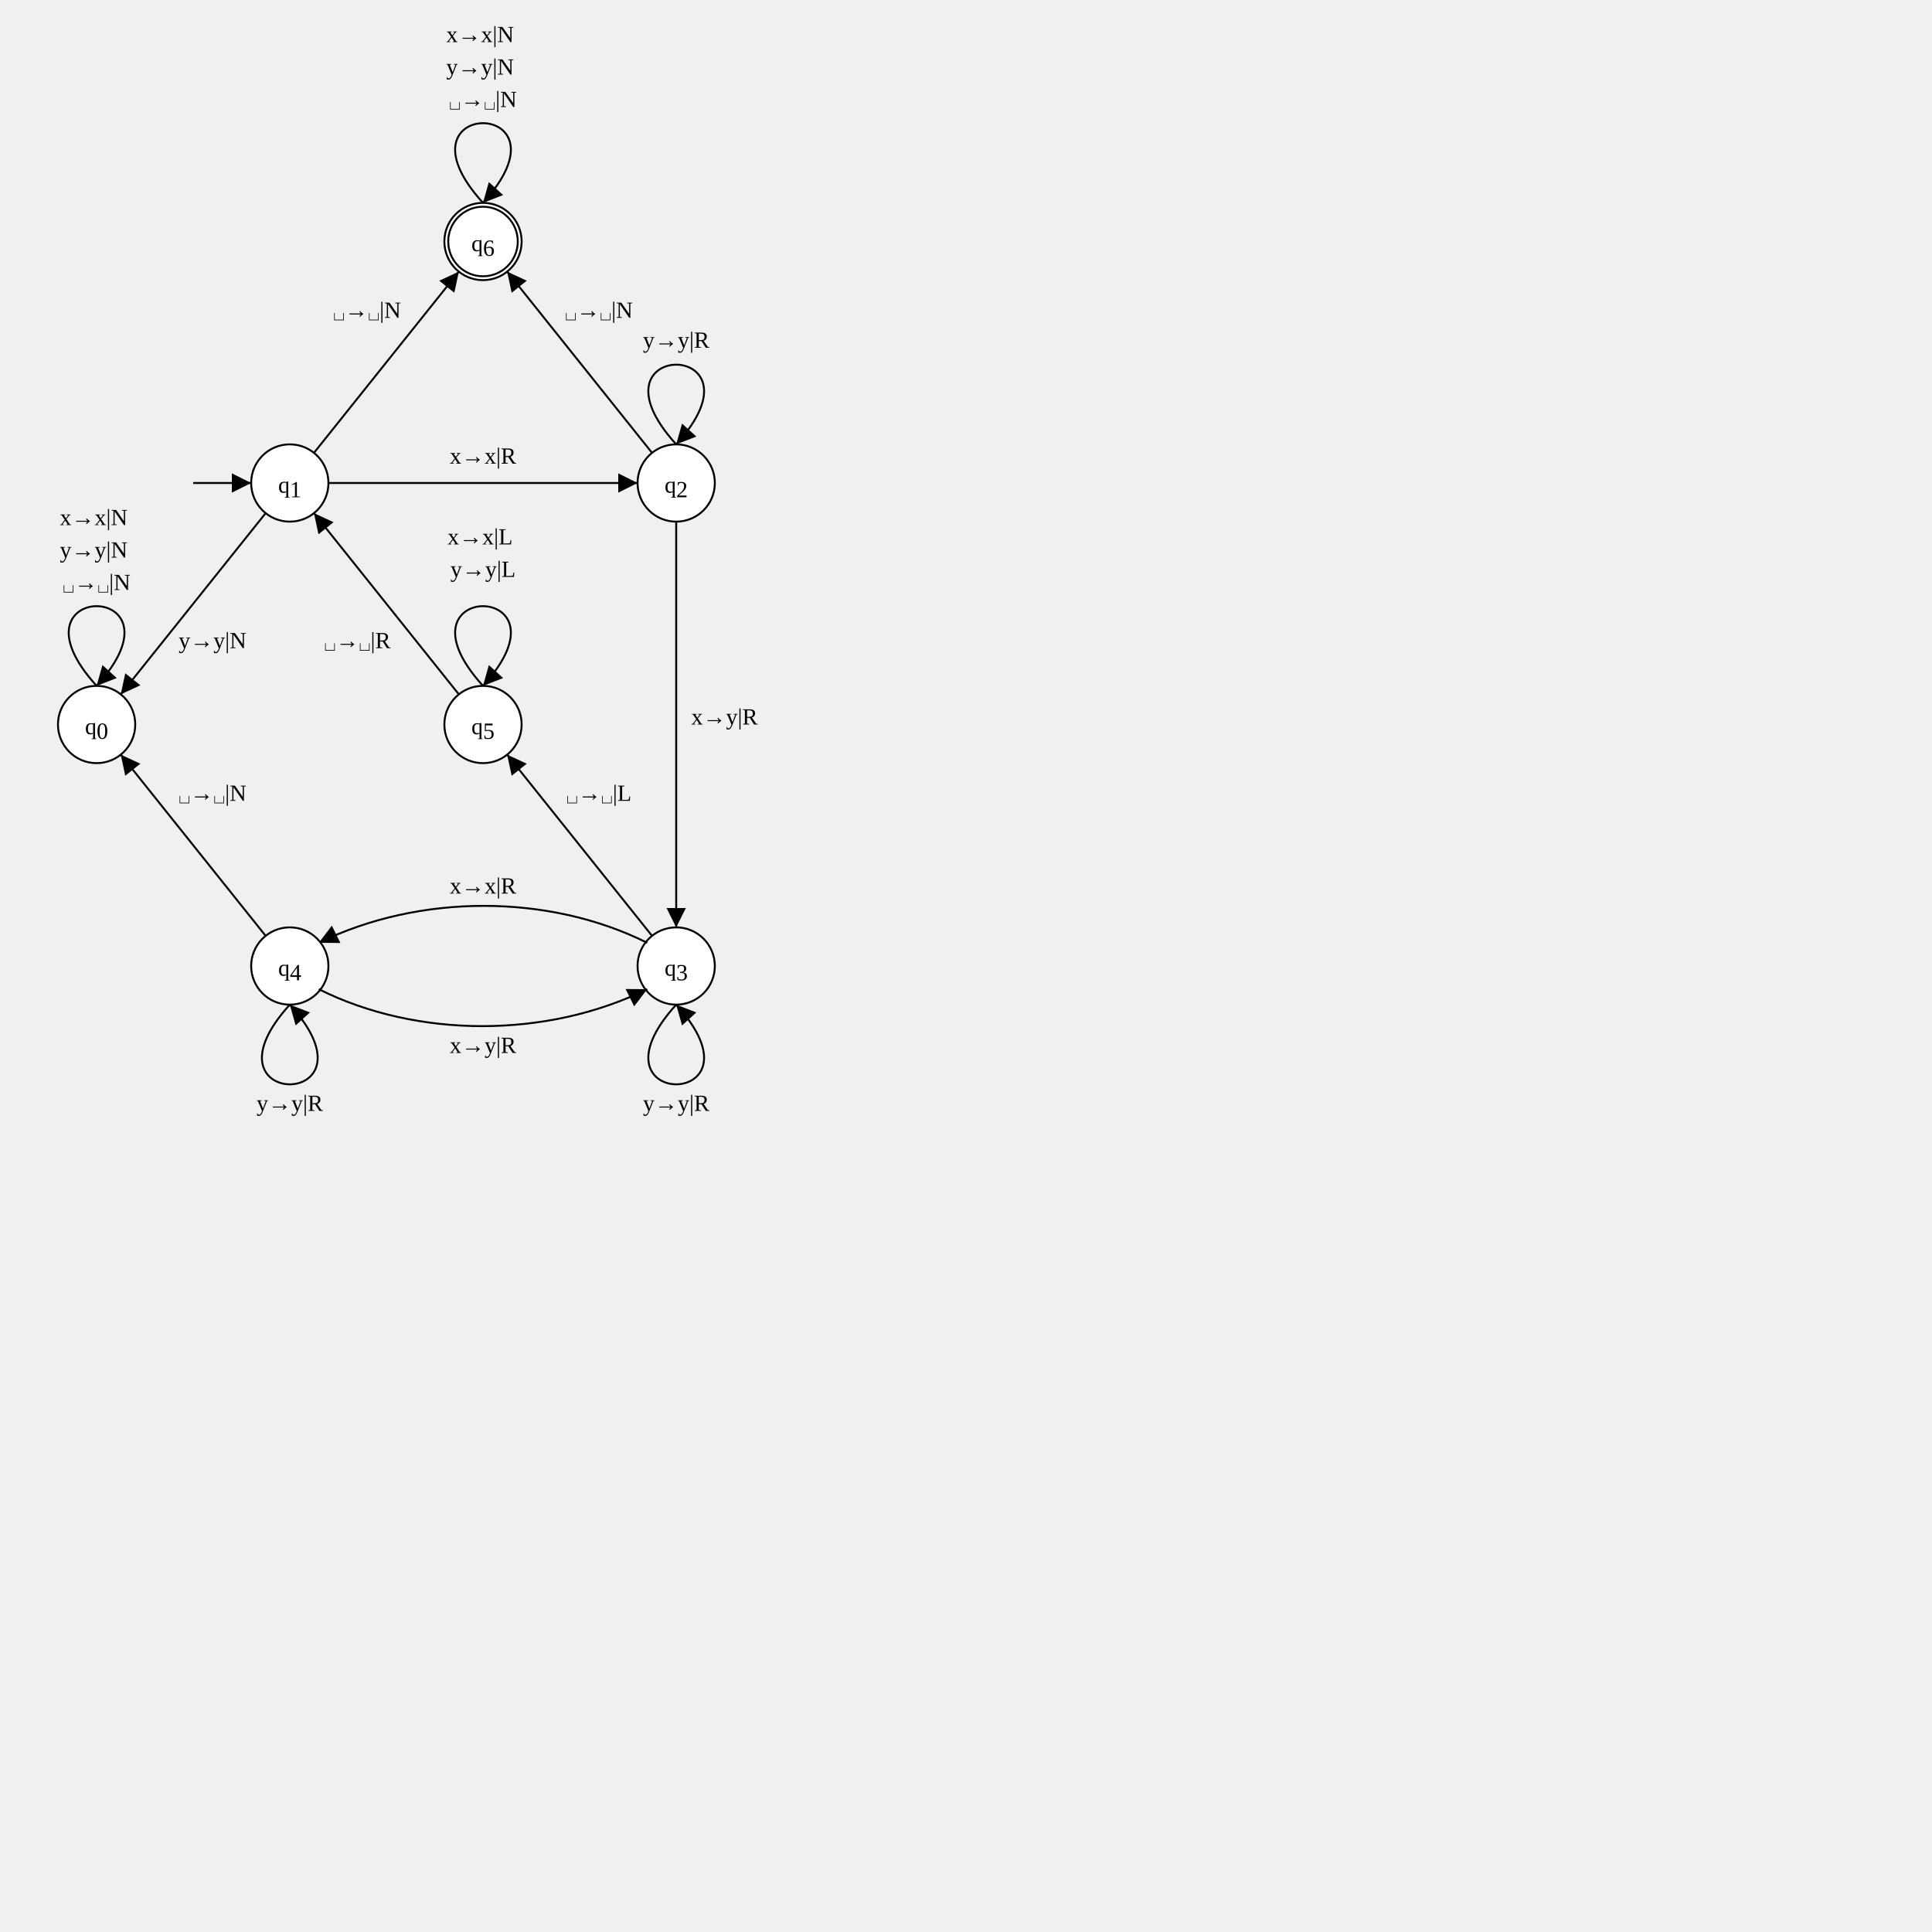
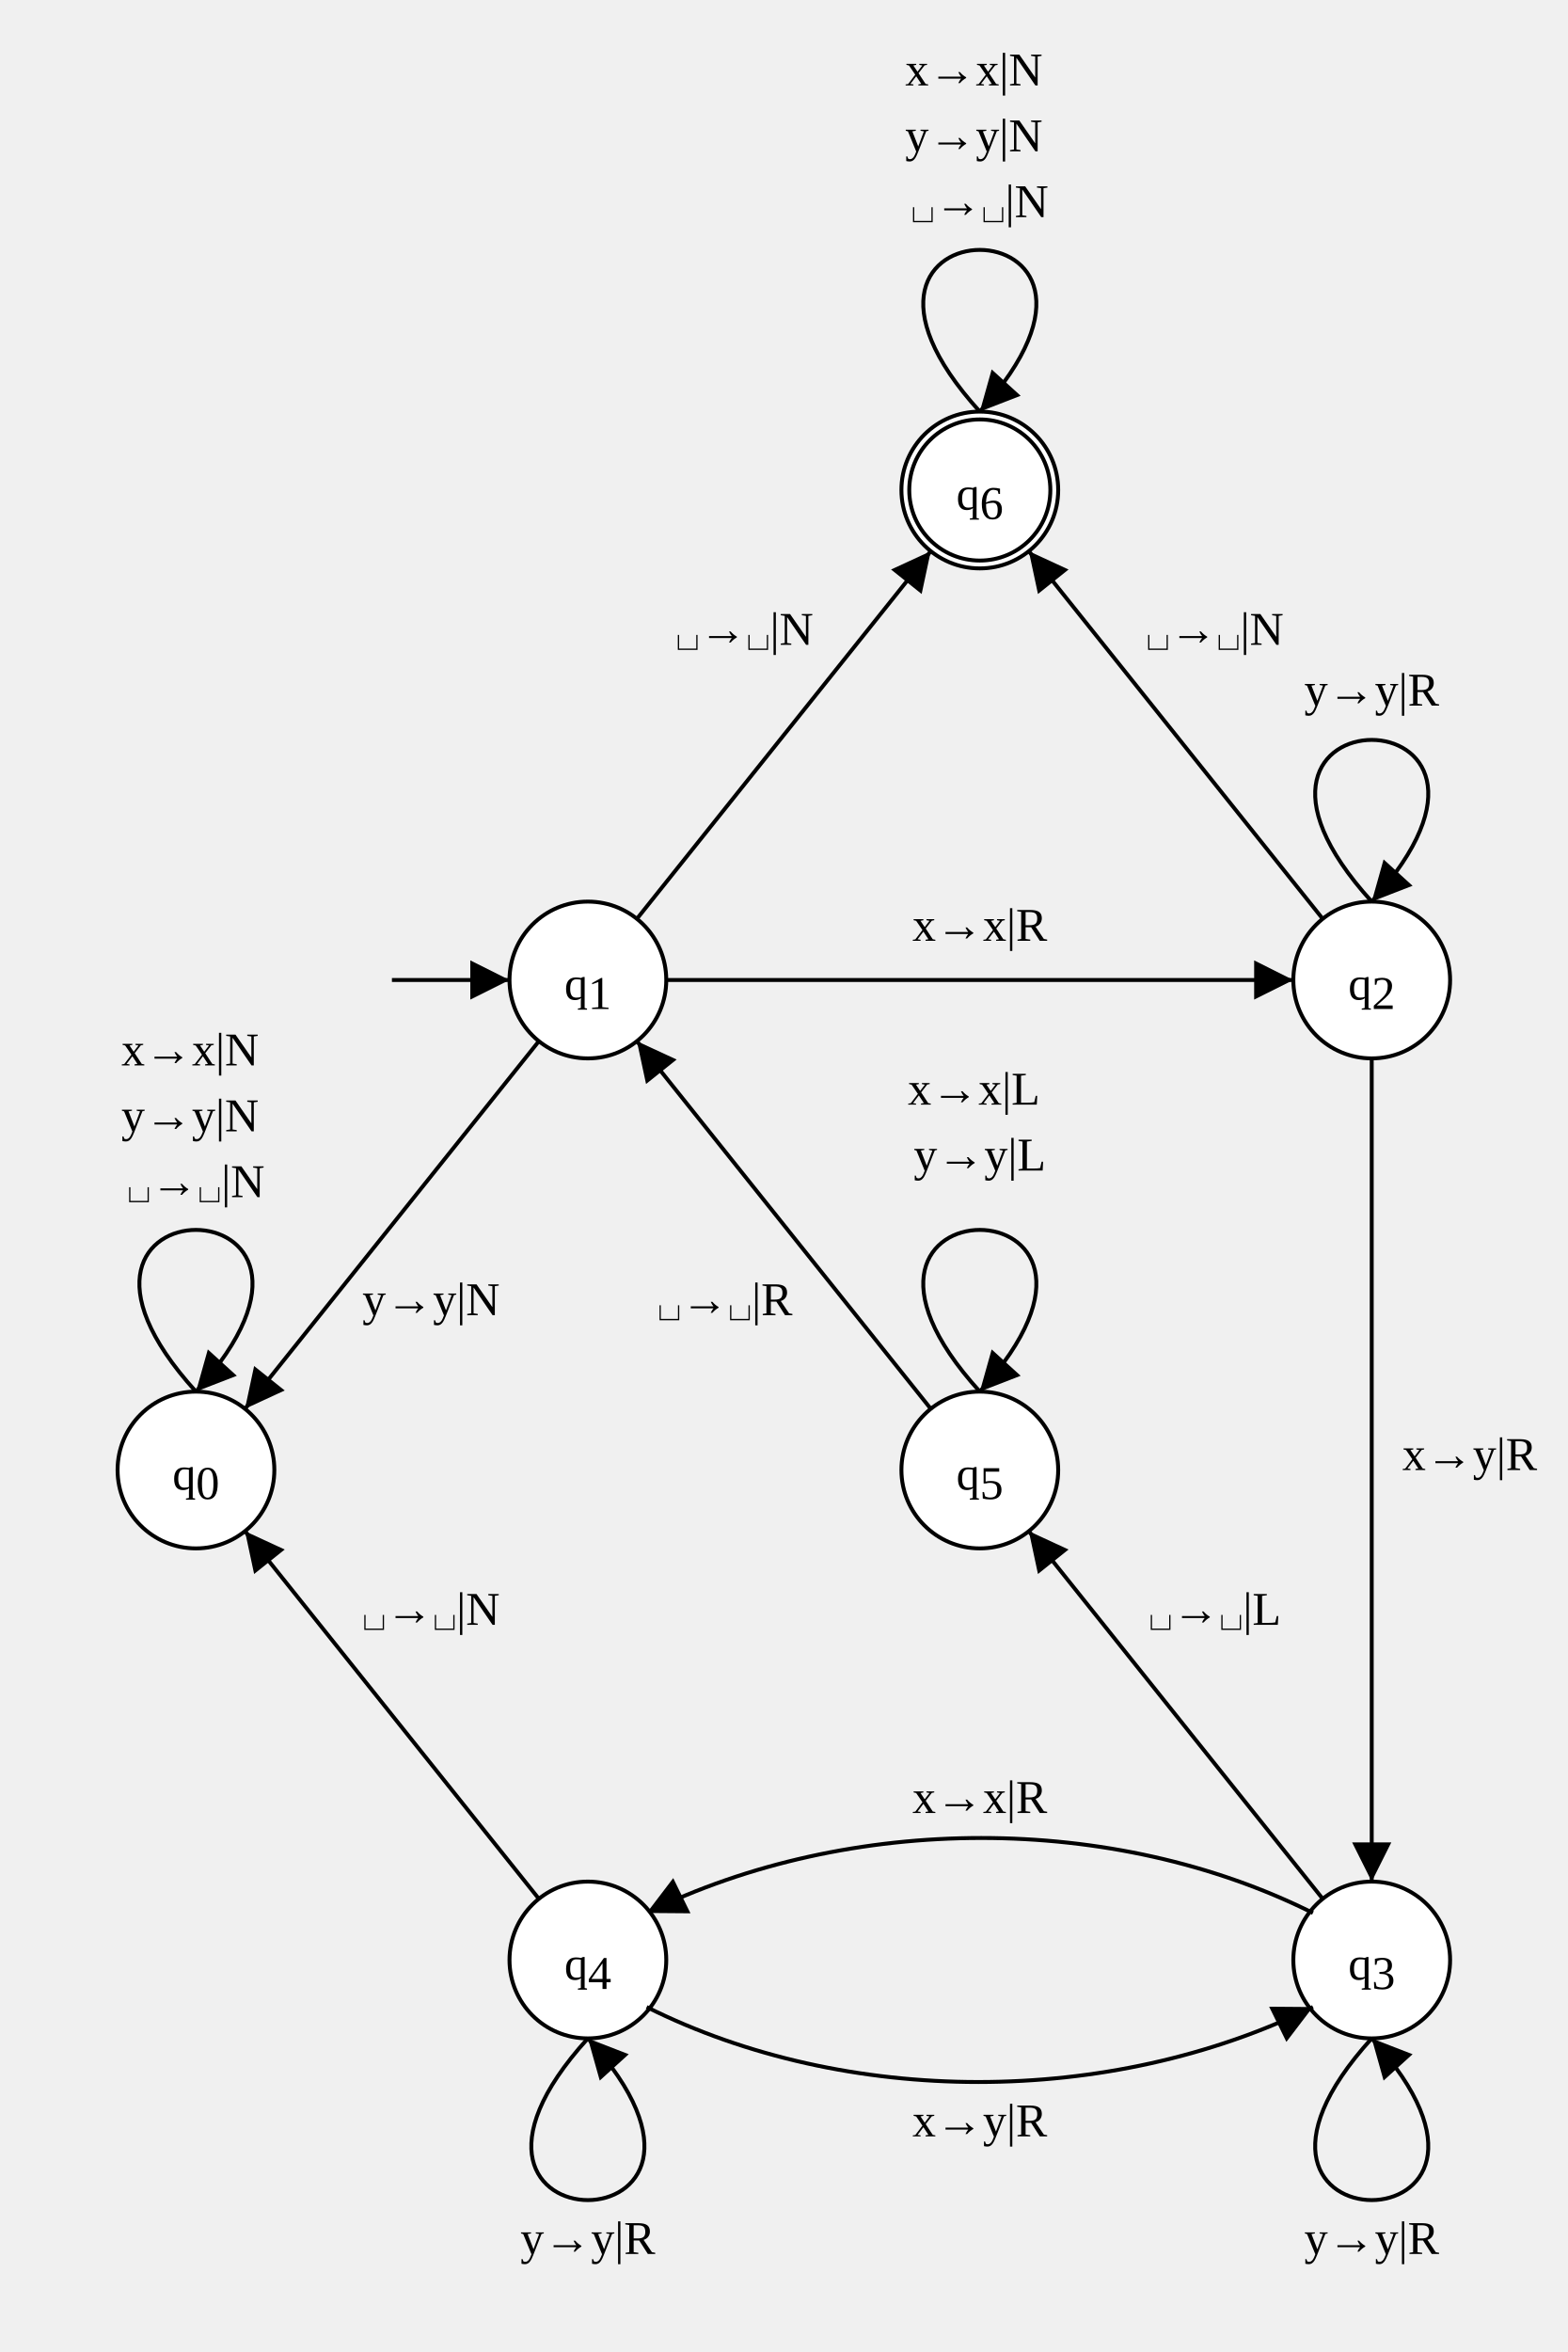
- <svg xmlns="http://www.w3.org/2000/svg" width="1000" height="1000" version="1.1">
+ <svg xmlns="http://www.w3.org/2000/svg" width="400" height="600" version="1.1">
  <defs>
    <style>
      text {
          text-anchor: middle;
      }
      text.transition {
          font-size: 9pt;
      }
      g.node circle {
          fill: white;
          stroke: black;
      }
      g.node text.label tspan {
          baseline-shift: sub;
      }
      line.transition {
          stroke: black;
          marker-end: url("#Triangle");
      }
      path {
          fill: transparent;
          stroke: black;
          marker-end: url("#Triangle");
      }
    </style>
    <marker id="Triangle" viewBox="0 0 10 10" refX="10" refY="5" markerWidth="10" markerHeight="10" orient="auto">
      <polygon points="0,0 10,5 0,10" />
    </marker>
  </defs>
  <path id="start" d="M 100 250 H 130" />
  <g id="q6" transform="translate(250 125)" class="node">
    <circle r="20" />
    <circle r="18" />
    <text class="label" y="5">q<tspan>6</tspan>
    </text>
    <path d="M 0 -20 C -50 -75, 50 -75, 0 -20" />
    <text class="transition" y="-120">
      <tspan x="0" dy="1.4em">x→x|N</tspan>
      <tspan x="0" dy="1.4em">y→y|N</tspan>
      <tspan x="0" dy="1.4em">␣→␣|N</tspan>
    </text>
  </g>
  <g id="q1" transform="translate(150 250)" class="node">
    <circle r="20" />
    <text class="label" y="5">q<tspan>1</tspan>
    </text>
    <line class="transition" x1="20" y1="0" x2="180" y2="0" />
    <text class="transition" x="100" y="-10">x→x|R</text>
    <line class="transition" x1="-12.5" y1="15.6" x2="-87.5" y2="109.4" />
    <text class="transition" x="-40" y="85.5">y→y|N</text>
    <line class="transition" x1="12.5" y1="-15.6" x2="87.5" y2="-109.4" />
    <text class="transition" x="40" y="-85.5">␣→␣|N</text>
  </g>
  <g id="q0" transform="translate(50 375)" class="node">
    <circle r="20" />
    <text class="label" y="5">q<tspan>0</tspan>
    </text>
    <path d="M 0 -20 C -50 -75, 50 -75, 0 -20" />
    <text class="transition" y="-120">
      <tspan x="0" dy="1.4em">x→x|N</tspan>
      <tspan x="0" dy="1.4em">y→y|N</tspan>
      <tspan x="0" dy="1.4em">␣→␣|N</tspan>
    </text>
  </g>
  <g id="q2" transform="translate(350 250)" class="node">
    <circle r="20" />
    <text class="label" y="5">q<tspan>2</tspan>
    </text>
    <line class="transition" x1="0" y1="20" x2="0" y2="230" />
    <text class="transition" x="25" y="125">x→y|R</text>
    <path d="M 0 -20 C -50 -75, 50 -75, 0 -20" />
    <text class="transition" y="-70">y→y|R</text>
    <line class="transition" x1="-12.5" y1="-15.6" x2="-87.5" y2="-109.4" />
    <text class="transition" x="-40" y="-85.5">␣→␣|N</text>
  </g>
  <g id="q3" transform="translate(350 500)" class="node">
    <circle r="20" />
    <text class="label" y="5">q<tspan>3</tspan>
    </text>
    <path d="M -15 -12 C -66 -37.5, -133 -37.5, -185 -12" />
    <text class="transition" x="-100" y="-37.5">x→x|R</text>
    <path d="M 0 20 C -50 75, 50 75, 0 20" />
    <text class="transition" y="75">y→y|R</text>
    <line class="transition" x1="-12.5" y1="-15.6" x2="-87.5" y2="-109.4" />
    <text class="transition" x="-40" y="-85.5">␣→␣|L</text>
  </g>
  <g id="q4" transform="translate(150 500)" class="node">
    <circle r="20" />
    <text class="label" y="5">q<tspan>4</tspan>
    </text>
    <path d="M 15 12 C 66 37.5, 133 37.5, 185 12" />
    <text class="transition" x="100" y="45">x→y|R</text>
    <path d="M 0 20 C -50 75, 50 75, 0 20" />
    <text class="transition" y="75">y→y|R</text>
    <line class="transition" x1="-12.5" y1="-15.6" x2="-87.5" y2="-109.4" />
    <text class="transition" x="-40" y="-85.5">␣→␣|N</text>
  </g>
  <g id="q5" transform="translate(250 375)" class="node">
    <circle r="20" />
    <text class="label" y="5">q<tspan>5</tspan>
    </text>
    <path d="M 0 -20 C -50 -75, 50 -75, 0 -20" />
    <text class="transition" y="-110">
      <tspan x="0" dy="1.4em">x→x|L</tspan>
      <tspan x="0" dy="1.4em">y→y|L</tspan>
    </text>
    <line class="transition" x1="-12.5" y1="-15.6" x2="-87.5" y2="-109.4" />
    <text class="transition" x="-65" y="-39.5">␣→␣|R</text>
  </g>
</svg>
